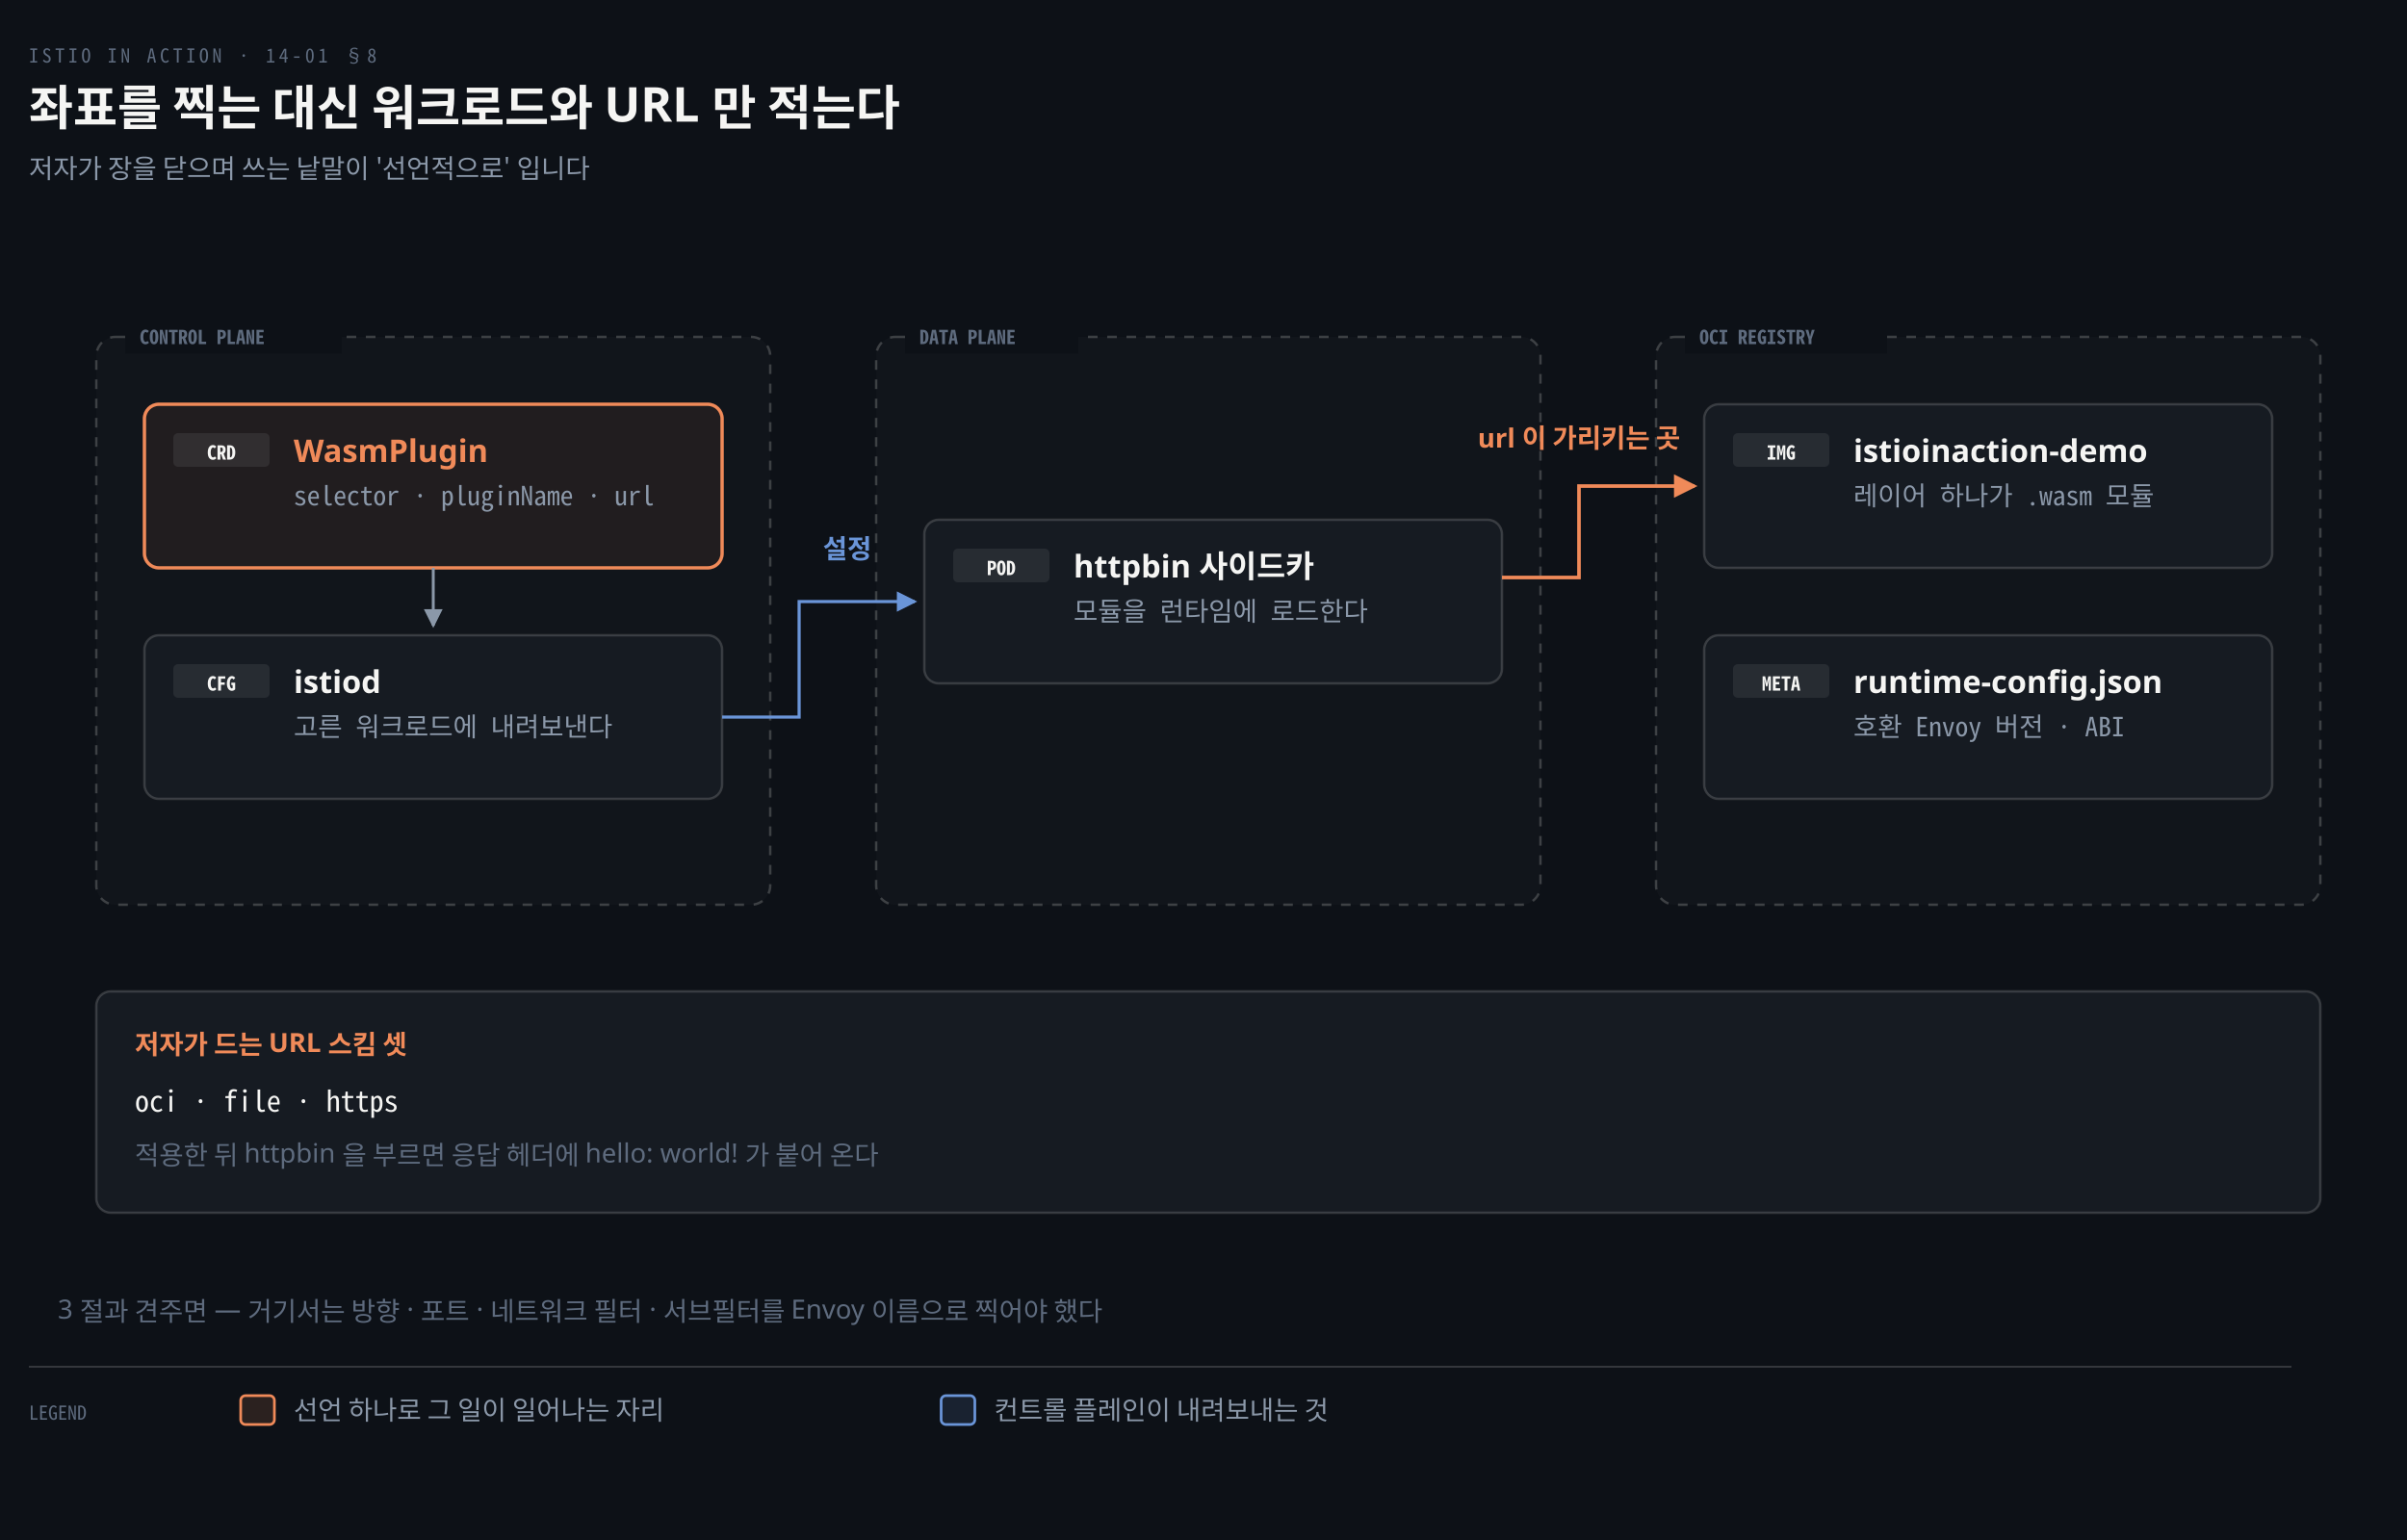
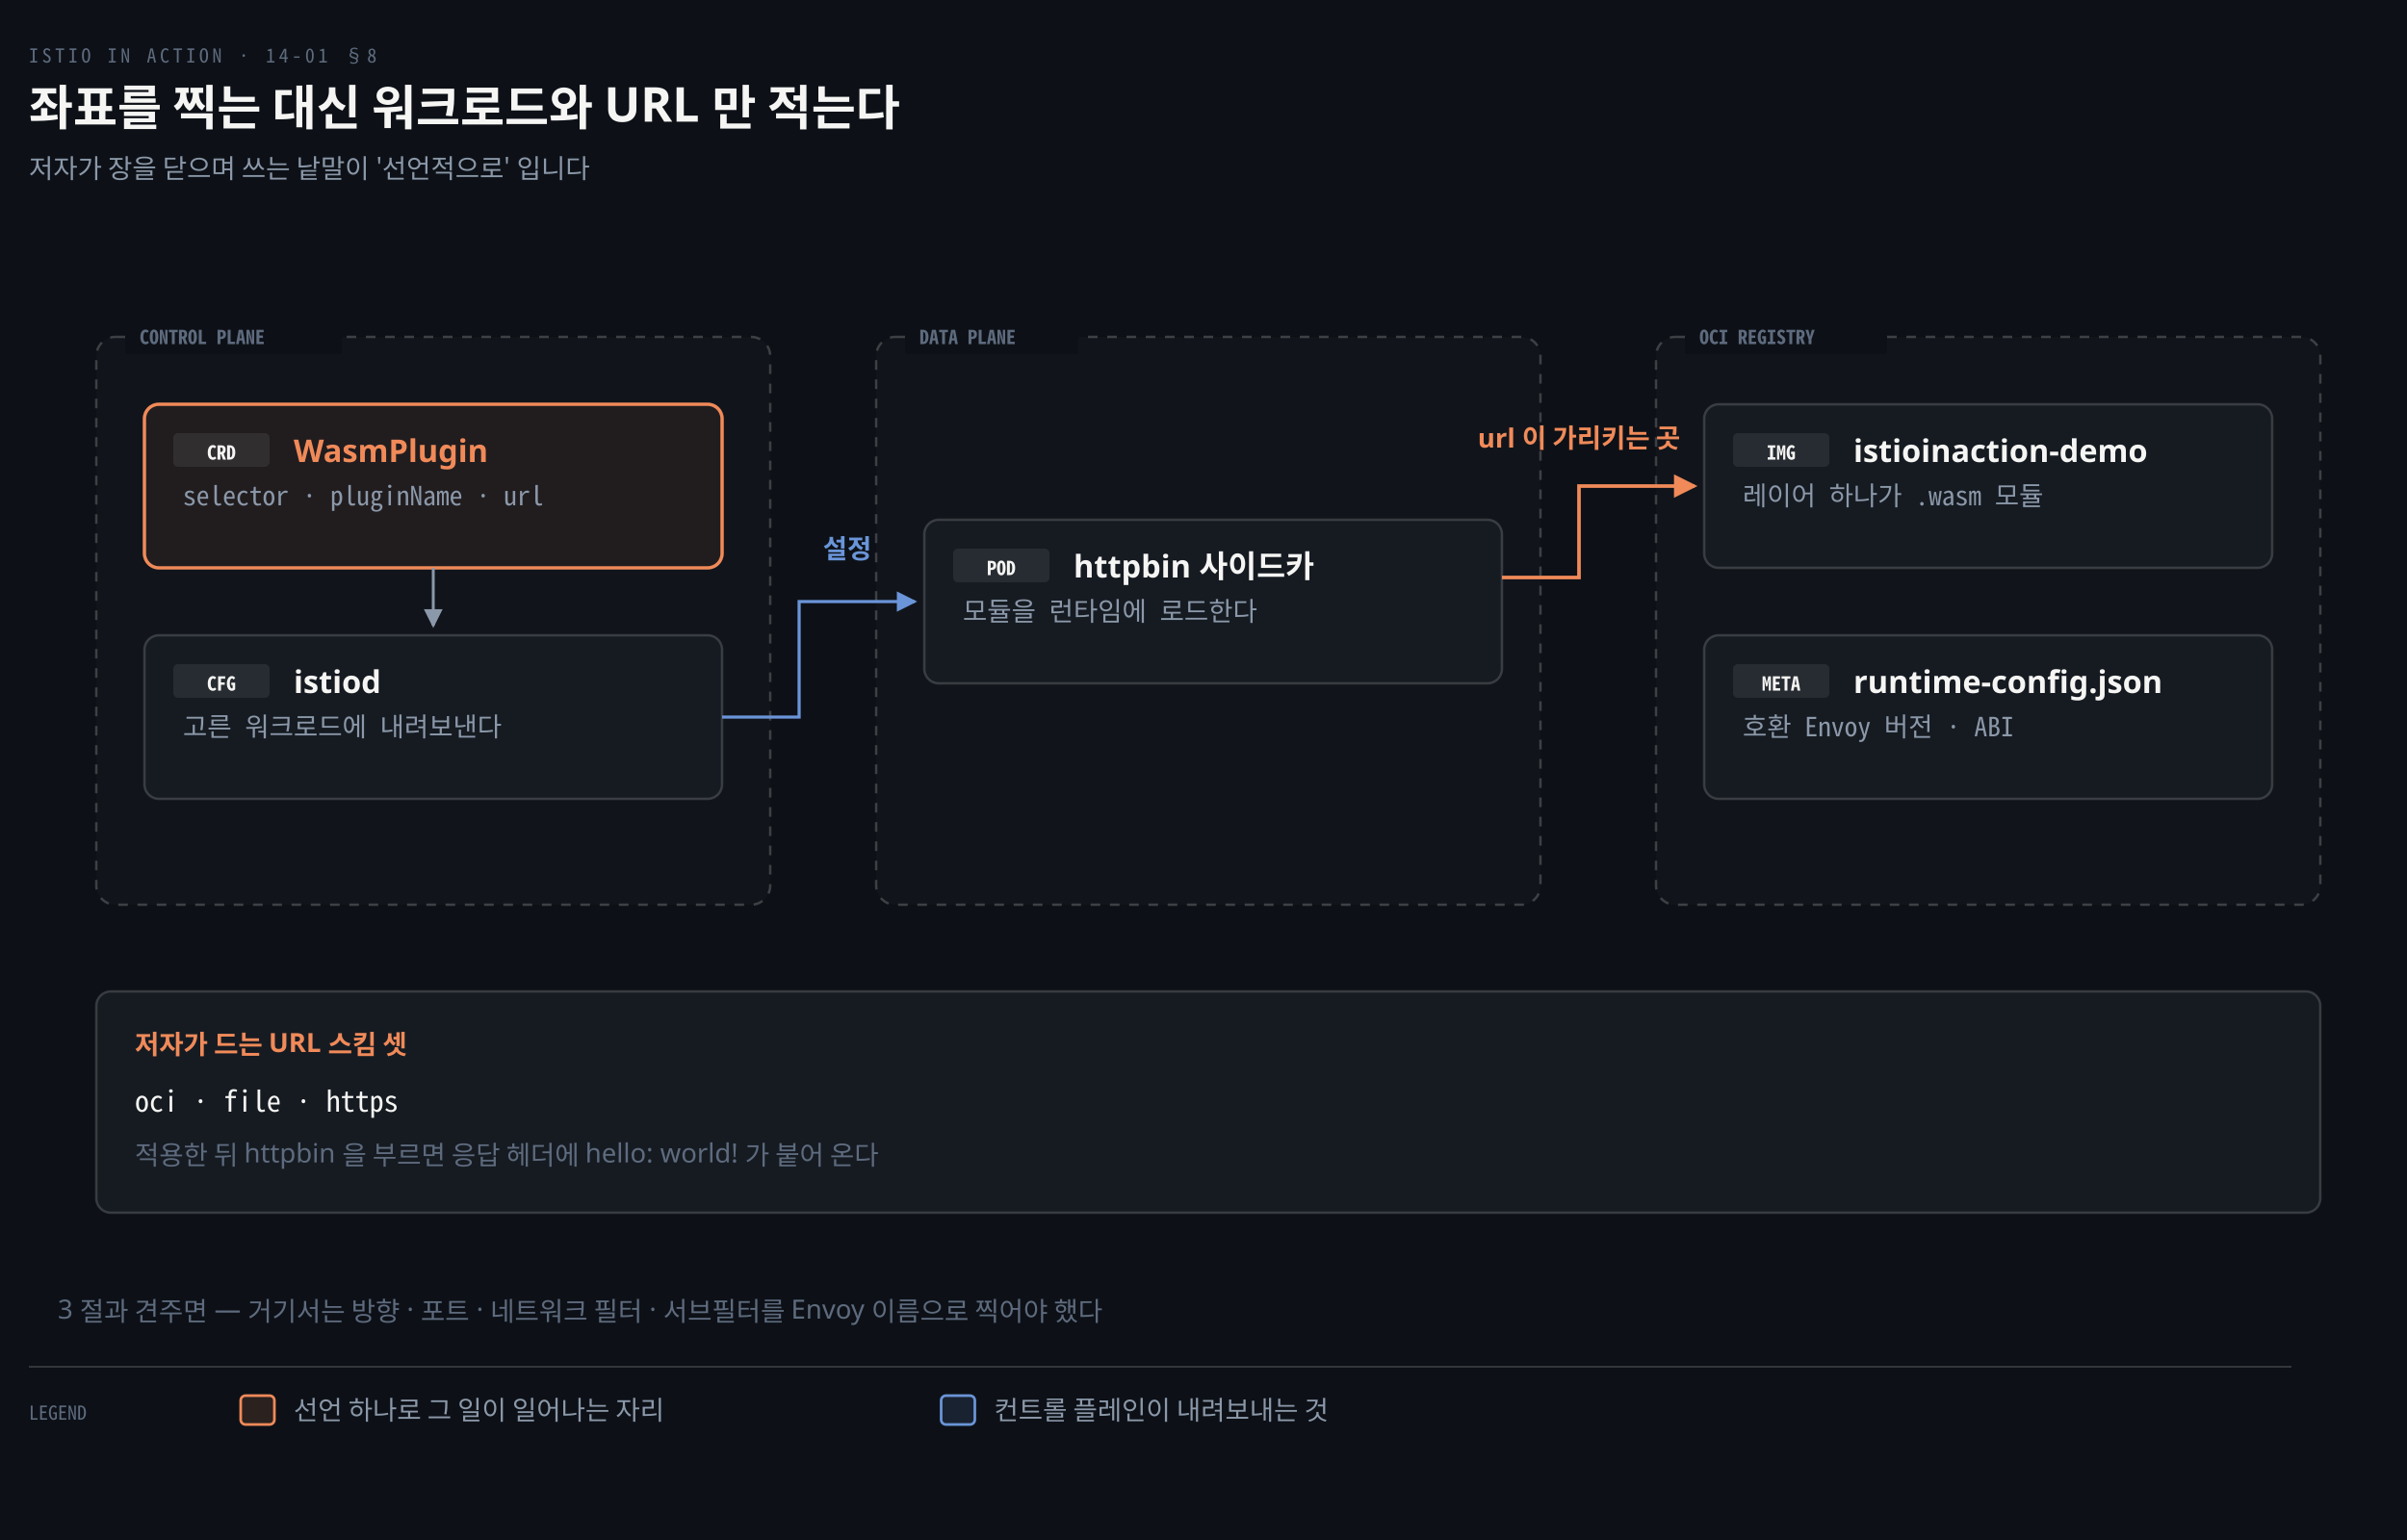
<svg xmlns="http://www.w3.org/2000/svg" viewBox="0 0 1000 640" width="100%" role="img" aria-labelledby="dt dd">
  <defs>
    <marker id="ar" viewBox="0 0 8 8" refX="7" refY="4" markerWidth="6.5" markerHeight="6.5" orient="auto">
      <path d="M0 0 L8 4 L0 8 z" fill="#8B98A9" />
    </marker>
    <marker id="ok" viewBox="0 0 8 8" refX="7" refY="4" markerWidth="6.5" markerHeight="6.5" orient="auto">
      <path d="M0 0 L8 4 L0 8 z" fill="#3FB98C" />
    </marker>
    <marker id="warn" viewBox="0 0 8 8" refX="7" refY="4" markerWidth="6.5" markerHeight="6.5" orient="auto">
      <path d="M0 0 L8 4 L0 8 z" fill="#E3B341" />
    </marker>
    <marker id="bad" viewBox="0 0 8 8" refX="7" refY="4" markerWidth="6.5" markerHeight="6.5" orient="auto">
      <path d="M0 0 L8 4 L0 8 z" fill="#F0616D" />
    </marker>
    <marker id="info" viewBox="0 0 8 8" refX="7" refY="4" markerWidth="6.5" markerHeight="6.5" orient="auto">
      <path d="M0 0 L8 4 L0 8 z" fill="#6A95D8" />
    </marker>
    <marker id="acc" viewBox="0 0 8 8" refX="7" refY="4" markerWidth="6.5" markerHeight="6.5" orient="auto">
      <path d="M0 0 L8 4 L0 8 z" fill="#F08A59" />
    </marker>
    <marker id="soft" viewBox="0 0 8 8" refX="7" refY="4" markerWidth="6.5" markerHeight="6.5" orient="auto">
      <path d="M0 0 L8 4 L0 8 z" fill="#5E6B7E" />
    </marker>
  </defs>
  <rect width="1000" height="640" fill="#0D1117" />
  <text x="12" y="26" font-family="'Geist Mono','Noto Sans Mono CJK KR',monospace" font-size="8" letter-spacing="0.18em" fill="#5E6B7E">ISTIO IN ACTION · 14-01 §8</text>
  <text x="12" y="52" font-family="'Geist','Apple SD Gothic Neo','Noto Sans KR','Malgun Gothic',sans-serif" font-size="20" font-weight="600" fill="#F5F5F3">좌표를 찍는 대신 워크로드와 URL 만 적는다</text>
  <text x="12" y="74" font-family="'Geist','Apple SD Gothic Neo','Noto Sans KR','Malgun Gothic',sans-serif" font-size="11" fill="#8B98A9">저자가 장을 닫으며 쓰는 낱말이 '선언적으로' 입니다</text>
  <rect x="40" y="140" width="280" height="236" rx="8" fill="#F5F5F305" stroke="#F5F5F333" stroke-width="1" stroke-dasharray="4 4" />
  <rect x="52" y="133" width="90" height="14" fill="#0D1117" />
  <text x="58" y="143" text-anchor="start" font-family="'Geist Mono','Noto Sans Mono CJK KR',monospace" font-size="8" font-weight="600" fill="#5E6B7E">CONTROL PLANE</text>
  <rect x="364" y="140" width="276" height="236" rx="8" fill="#F5F5F305" stroke="#F5F5F333" stroke-width="1" stroke-dasharray="4 4" />
  <rect x="376" y="133" width="72" height="14" fill="#0D1117" />
  <text x="382" y="143" text-anchor="start" font-family="'Geist Mono','Noto Sans Mono CJK KR',monospace" font-size="8" font-weight="600" fill="#5E6B7E">DATA PLANE</text>
  <rect x="688" y="140" width="276" height="236" rx="8" fill="#F5F5F305" stroke="#F5F5F333" stroke-width="1" stroke-dasharray="4 4" />
  <rect x="700" y="133" width="84" height="14" fill="#0D1117" />
  <text x="706" y="143" text-anchor="start" font-family="'Geist Mono','Noto Sans Mono CJK KR',monospace" font-size="8" font-weight="600" fill="#5E6B7E">OCI REGISTRY</text>
  <rect x="60" y="168" width="240" height="68" rx="6" fill="#F08A5912" stroke="#F08A59" stroke-width="1.4" />
  <rect x="72" y="180" width="40" height="14" rx="2" fill="#F5F5F314" />
  <text x="92" y="191" text-anchor="middle" font-family="'Geist Mono','Noto Sans Mono CJK KR',monospace" font-size="8" font-weight="600" fill="#F5F5F3">CRD</text>
  <text x="122" y="192" text-anchor="start" font-family="'Geist','Apple SD Gothic Neo','Noto Sans KR','Malgun Gothic',sans-serif" font-size="13" font-weight="600" fill="#F08A59">WasmPlugin</text>
-   <text x="122" y="210" text-anchor="start" font-family="'Geist Mono','Noto Sans Mono CJK KR',monospace" font-size="11" font-weight="400" fill="#8B98A9">selector · pluginName · url</text>
+   <text x="76" y="210" text-anchor="start" font-family="'Geist Mono','Noto Sans Mono CJK KR',monospace" font-size="11" font-weight="400" fill="#8B98A9">selector · pluginName · url</text>
  <rect x="60" y="264" width="240" height="68" rx="6" fill="#161B22" stroke="rgba(191,192,192,0.22)" stroke-width="1.0" />
  <rect x="72" y="276" width="40" height="14" rx="2" fill="#F5F5F314" />
  <text x="92" y="287" text-anchor="middle" font-family="'Geist Mono','Noto Sans Mono CJK KR',monospace" font-size="8" font-weight="600" fill="#F5F5F3">CFG</text>
  <text x="122" y="288" text-anchor="start" font-family="'Geist','Apple SD Gothic Neo','Noto Sans KR','Malgun Gothic',sans-serif" font-size="13" font-weight="600" fill="#F5F5F3">istiod</text>
-   <text x="122" y="306" text-anchor="start" font-family="'Geist Mono','Noto Sans Mono CJK KR',monospace" font-size="11" font-weight="400" fill="#8B98A9">고른 워크로드에 내려보낸다</text>
+   <text x="76" y="306" text-anchor="start" font-family="'Geist Mono','Noto Sans Mono CJK KR',monospace" font-size="11" font-weight="400" fill="#8B98A9">고른 워크로드에 내려보낸다</text>
  <rect x="384" y="216" width="240" height="68" rx="6" fill="#161B22" stroke="rgba(191,192,192,0.22)" stroke-width="1.0" />
  <rect x="396" y="228" width="40" height="14" rx="2" fill="#F5F5F314" />
  <text x="416" y="239" text-anchor="middle" font-family="'Geist Mono','Noto Sans Mono CJK KR',monospace" font-size="8" font-weight="600" fill="#F5F5F3">POD</text>
  <text x="446" y="240" text-anchor="start" font-family="'Geist','Apple SD Gothic Neo','Noto Sans KR','Malgun Gothic',sans-serif" font-size="13" font-weight="600" fill="#F5F5F3">httpbin 사이드카</text>
-   <text x="446" y="258" text-anchor="start" font-family="'Geist Mono','Noto Sans Mono CJK KR',monospace" font-size="11" font-weight="400" fill="#8B98A9">모듈을 런타임에 로드한다</text>
+   <text x="400" y="258" text-anchor="start" font-family="'Geist Mono','Noto Sans Mono CJK KR',monospace" font-size="11" font-weight="400" fill="#8B98A9">모듈을 런타임에 로드한다</text>
  <rect x="708" y="168" width="236" height="68" rx="6" fill="#161B22" stroke="rgba(191,192,192,0.22)" stroke-width="1.0" />
  <rect x="720" y="180" width="40" height="14" rx="2" fill="#F5F5F314" />
  <text x="740" y="191" text-anchor="middle" font-family="'Geist Mono','Noto Sans Mono CJK KR',monospace" font-size="8" font-weight="600" fill="#F5F5F3">IMG</text>
  <text x="770" y="192" text-anchor="start" font-family="'Geist','Apple SD Gothic Neo','Noto Sans KR','Malgun Gothic',sans-serif" font-size="13" font-weight="600" fill="#F5F5F3">istioinaction-demo</text>
-   <text x="770" y="210" text-anchor="start" font-family="'Geist Mono','Noto Sans Mono CJK KR',monospace" font-size="11" font-weight="400" fill="#8B98A9">레이어 하나가 .wasm 모듈</text>
+   <text x="724" y="210" text-anchor="start" font-family="'Geist Mono','Noto Sans Mono CJK KR',monospace" font-size="11" font-weight="400" fill="#8B98A9">레이어 하나가 .wasm 모듈</text>
  <rect x="708" y="264" width="236" height="68" rx="6" fill="#161B22" stroke="rgba(191,192,192,0.22)" stroke-width="1.0" />
  <rect x="720" y="276" width="40" height="14" rx="2" fill="#F5F5F314" />
  <text x="740" y="287" text-anchor="middle" font-family="'Geist Mono','Noto Sans Mono CJK KR',monospace" font-size="8" font-weight="600" fill="#F5F5F3">META</text>
  <text x="770" y="288" text-anchor="start" font-family="'Geist','Apple SD Gothic Neo','Noto Sans KR','Malgun Gothic',sans-serif" font-size="13" font-weight="600" fill="#F5F5F3">runtime-config.json</text>
-   <text x="770" y="306" text-anchor="start" font-family="'Geist Mono','Noto Sans Mono CJK KR',monospace" font-size="11" font-weight="400" fill="#8B98A9">호환 Envoy 버전 · ABI</text>
+   <text x="724" y="306" text-anchor="start" font-family="'Geist Mono','Noto Sans Mono CJK KR',monospace" font-size="11" font-weight="400" fill="#8B98A9">호환 Envoy 버전 · ABI</text>
  <path d="M 180 236 V 260" fill="none" stroke="#8B98A9" stroke-width="1.2" marker-end="url(#ar)" />
  <path d="M 300 298 H 332 V 250 H 380" fill="none" stroke="#6A95D8" stroke-width="1.3" marker-end="url(#info)" />
  <path d="M 624 240 H 656 V 202 H 704" fill="none" stroke="#F08A59" stroke-width="1.5" marker-end="url(#acc)" />
  <text x="352" y="232" text-anchor="middle" font-family="'Geist','Apple SD Gothic Neo','Noto Sans KR','Malgun Gothic',sans-serif" font-size="11" font-weight="600" fill="#6A95D8">설정</text>
  <text x="656" y="186" text-anchor="middle" font-family="'Geist','Apple SD Gothic Neo','Noto Sans KR','Malgun Gothic',sans-serif" font-size="11" font-weight="600" fill="#F08A59">url 이 가리키는 곳</text>
  <rect x="40" y="412" width="924" height="92" rx="6" fill="#161B22" stroke="rgba(191,192,192,0.22)" stroke-width="1.0" />
  <text x="56" y="438" text-anchor="start" font-family="'Geist','Apple SD Gothic Neo','Noto Sans KR','Malgun Gothic',sans-serif" font-size="11" font-weight="600" fill="#F08A59">저자가 드는 URL 스킴 셋</text>
  <text x="56" y="462" text-anchor="start" font-family="'Geist Mono','Noto Sans Mono CJK KR',monospace" font-size="12" font-weight="400" fill="#F5F5F3">oci  ·  file  ·  https</text>
  <text x="56" y="484" text-anchor="start" font-family="'Geist','Apple SD Gothic Neo','Noto Sans KR','Malgun Gothic',sans-serif" font-size="11" font-weight="400" fill="#5E6B7E">적용한 뒤 httpbin 을 부르면 응답 헤더에 hello: world! 가 붙어 온다</text>
  <text x="24" y="548" text-anchor="start" font-family="'Geist','Apple SD Gothic Neo','Noto Sans KR','Malgun Gothic',sans-serif" font-size="11" font-weight="400" fill="#5E6B7E">3 절과 견주면 — 거기서는 방향 · 포트 · 네트워크 필터 · 서브필터를 Envoy 이름으로 찍어야 했다</text>
  <line x1="12" y1="568" x2="952" y2="568" stroke="rgba(191,192,192,0.22)" stroke-width="0.8" />
  <text x="12" y="590" text-anchor="start" font-family="'Geist Mono','Noto Sans Mono CJK KR',monospace" font-size="8" font-weight="400" fill="#5E6B7E">LEGEND</text>
  <rect x="100" y="580" width="14" height="12" rx="2" fill="#F08A5922" stroke="#F08A59" stroke-width="1.1" />
  <text x="122" y="590" text-anchor="start" font-family="'Geist','Apple SD Gothic Neo','Noto Sans KR','Malgun Gothic',sans-serif" font-size="11" font-weight="400" fill="#8B98A9">선언 하나로 그 일이 일어나는 자리</text>
  <rect x="391" y="580" width="14" height="12" rx="2" fill="#6A95D822" stroke="#6A95D8" stroke-width="1.1" />
  <text x="413" y="590" text-anchor="start" font-family="'Geist','Apple SD Gothic Neo','Noto Sans KR','Malgun Gothic',sans-serif" font-size="11" font-weight="400" fill="#8B98A9">컨트롤 플레인이 내려보내는 것</text>
</svg>
